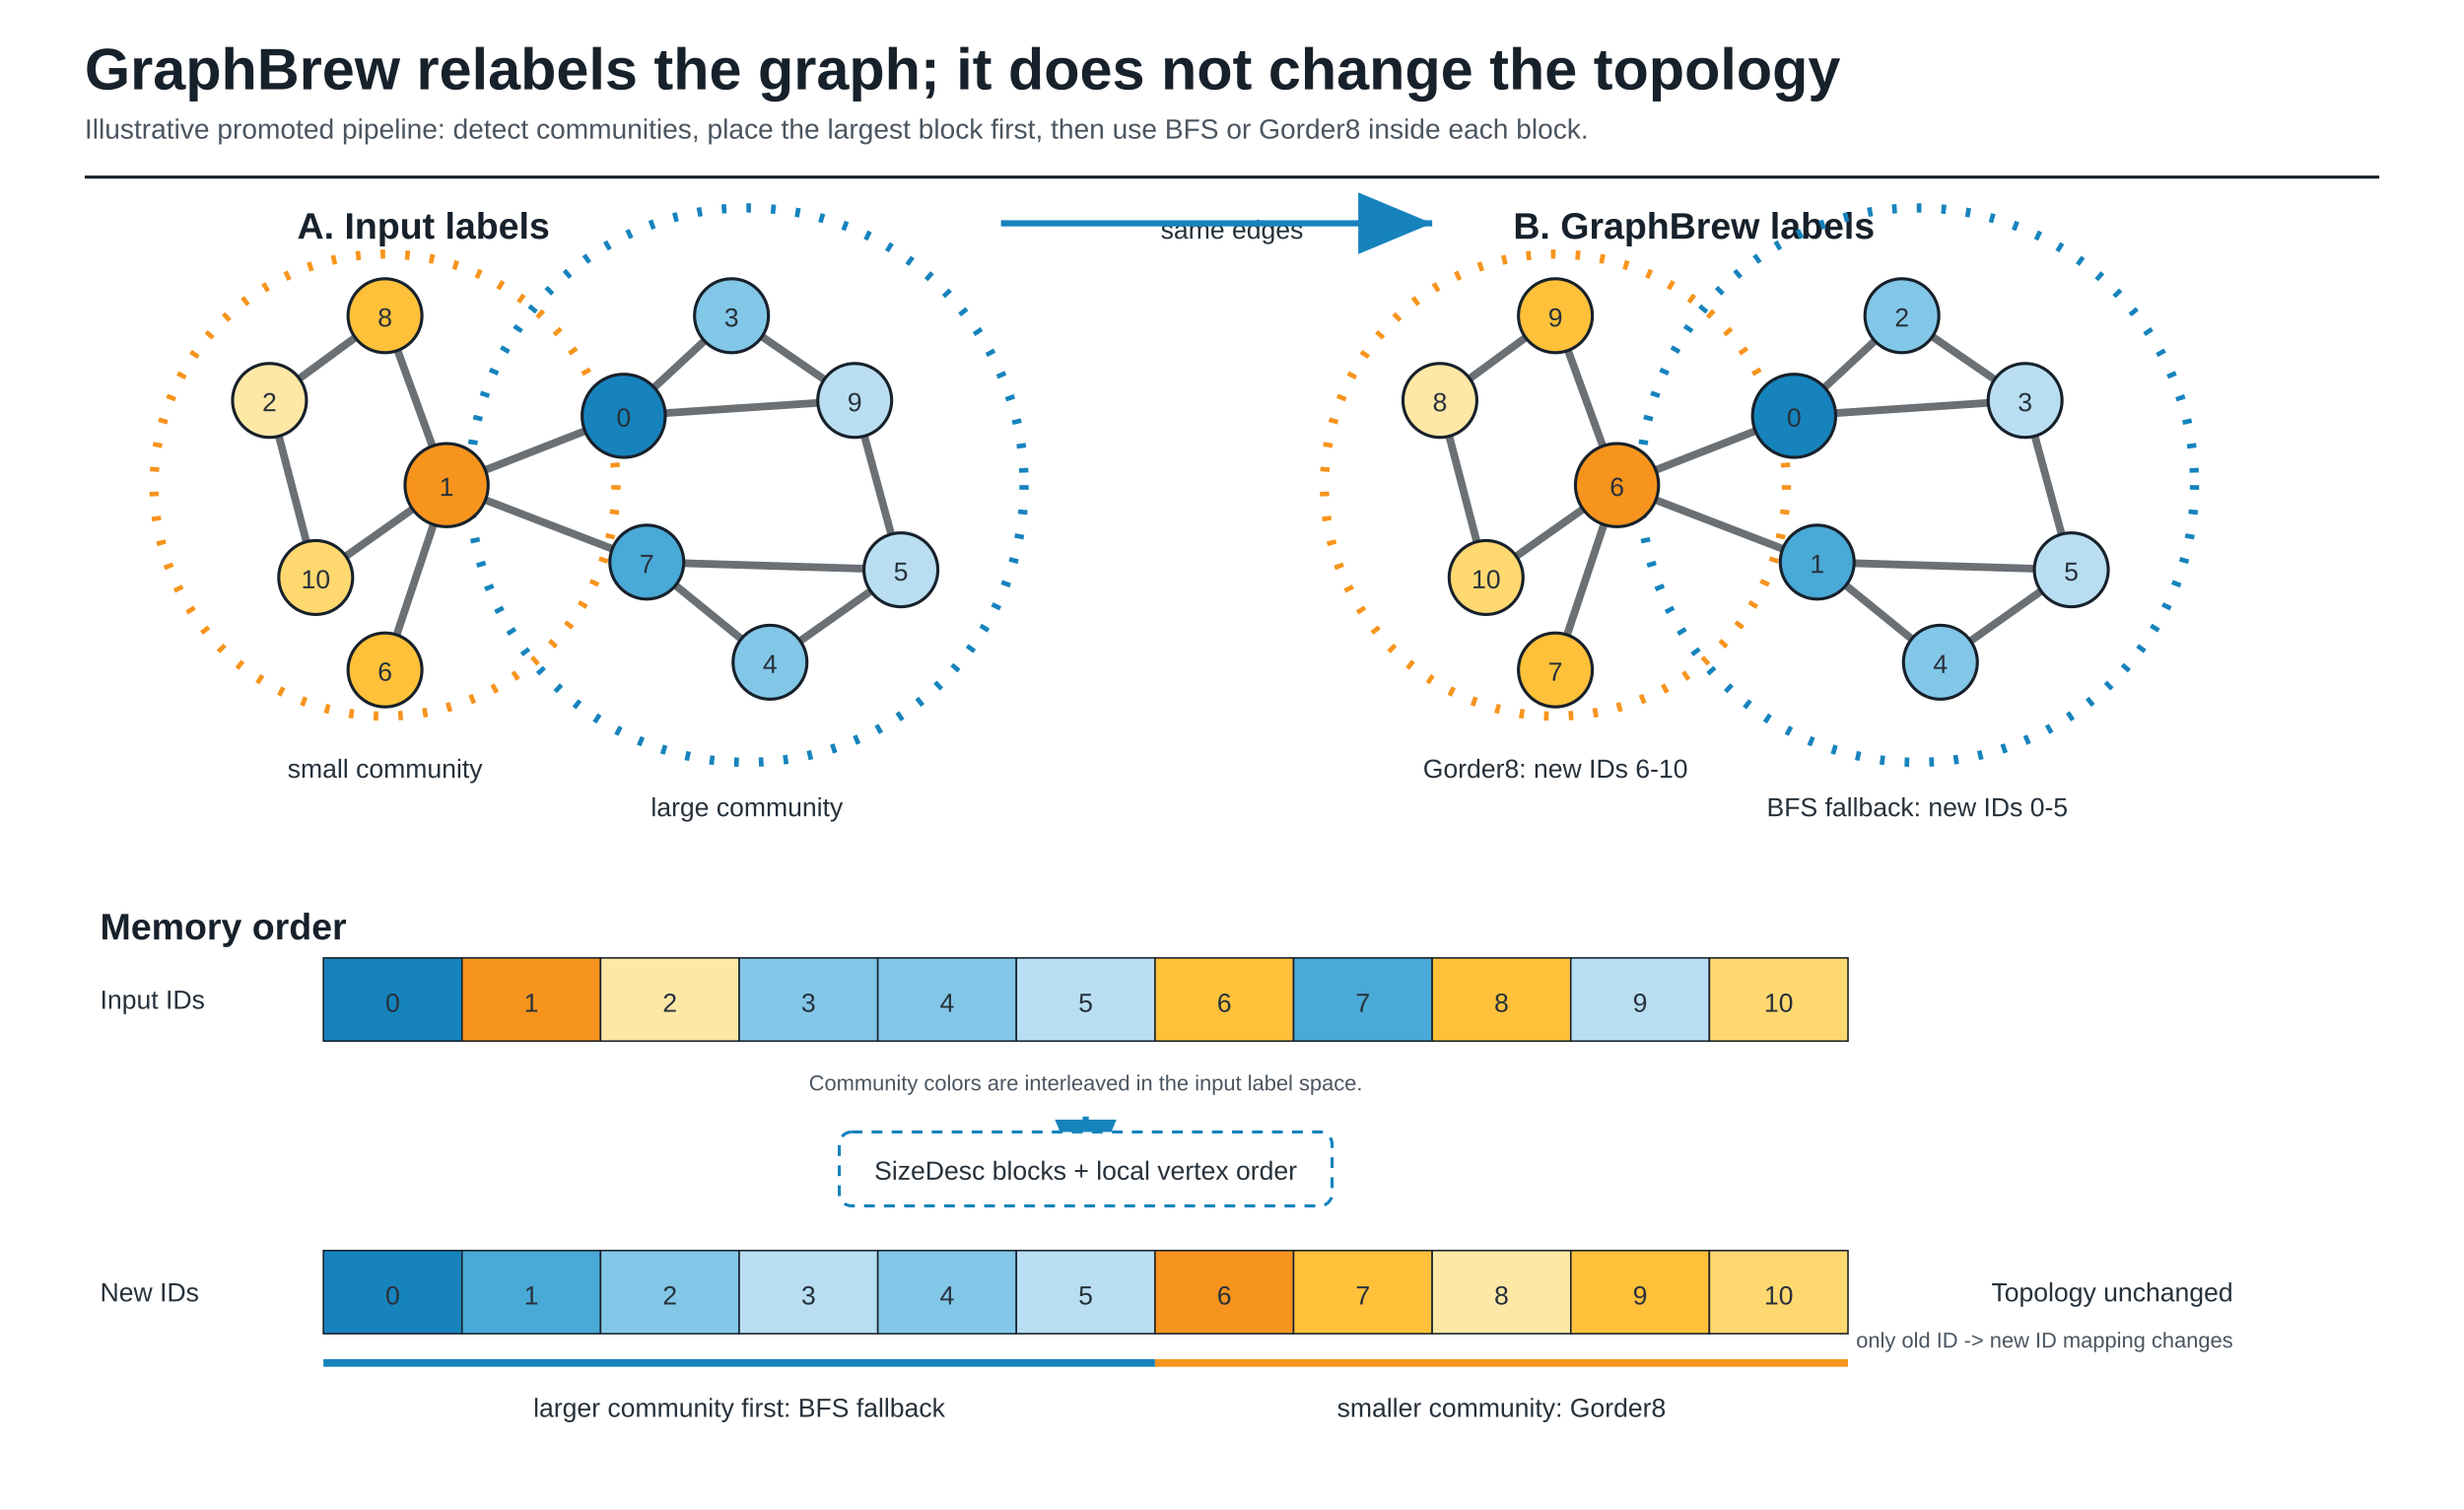
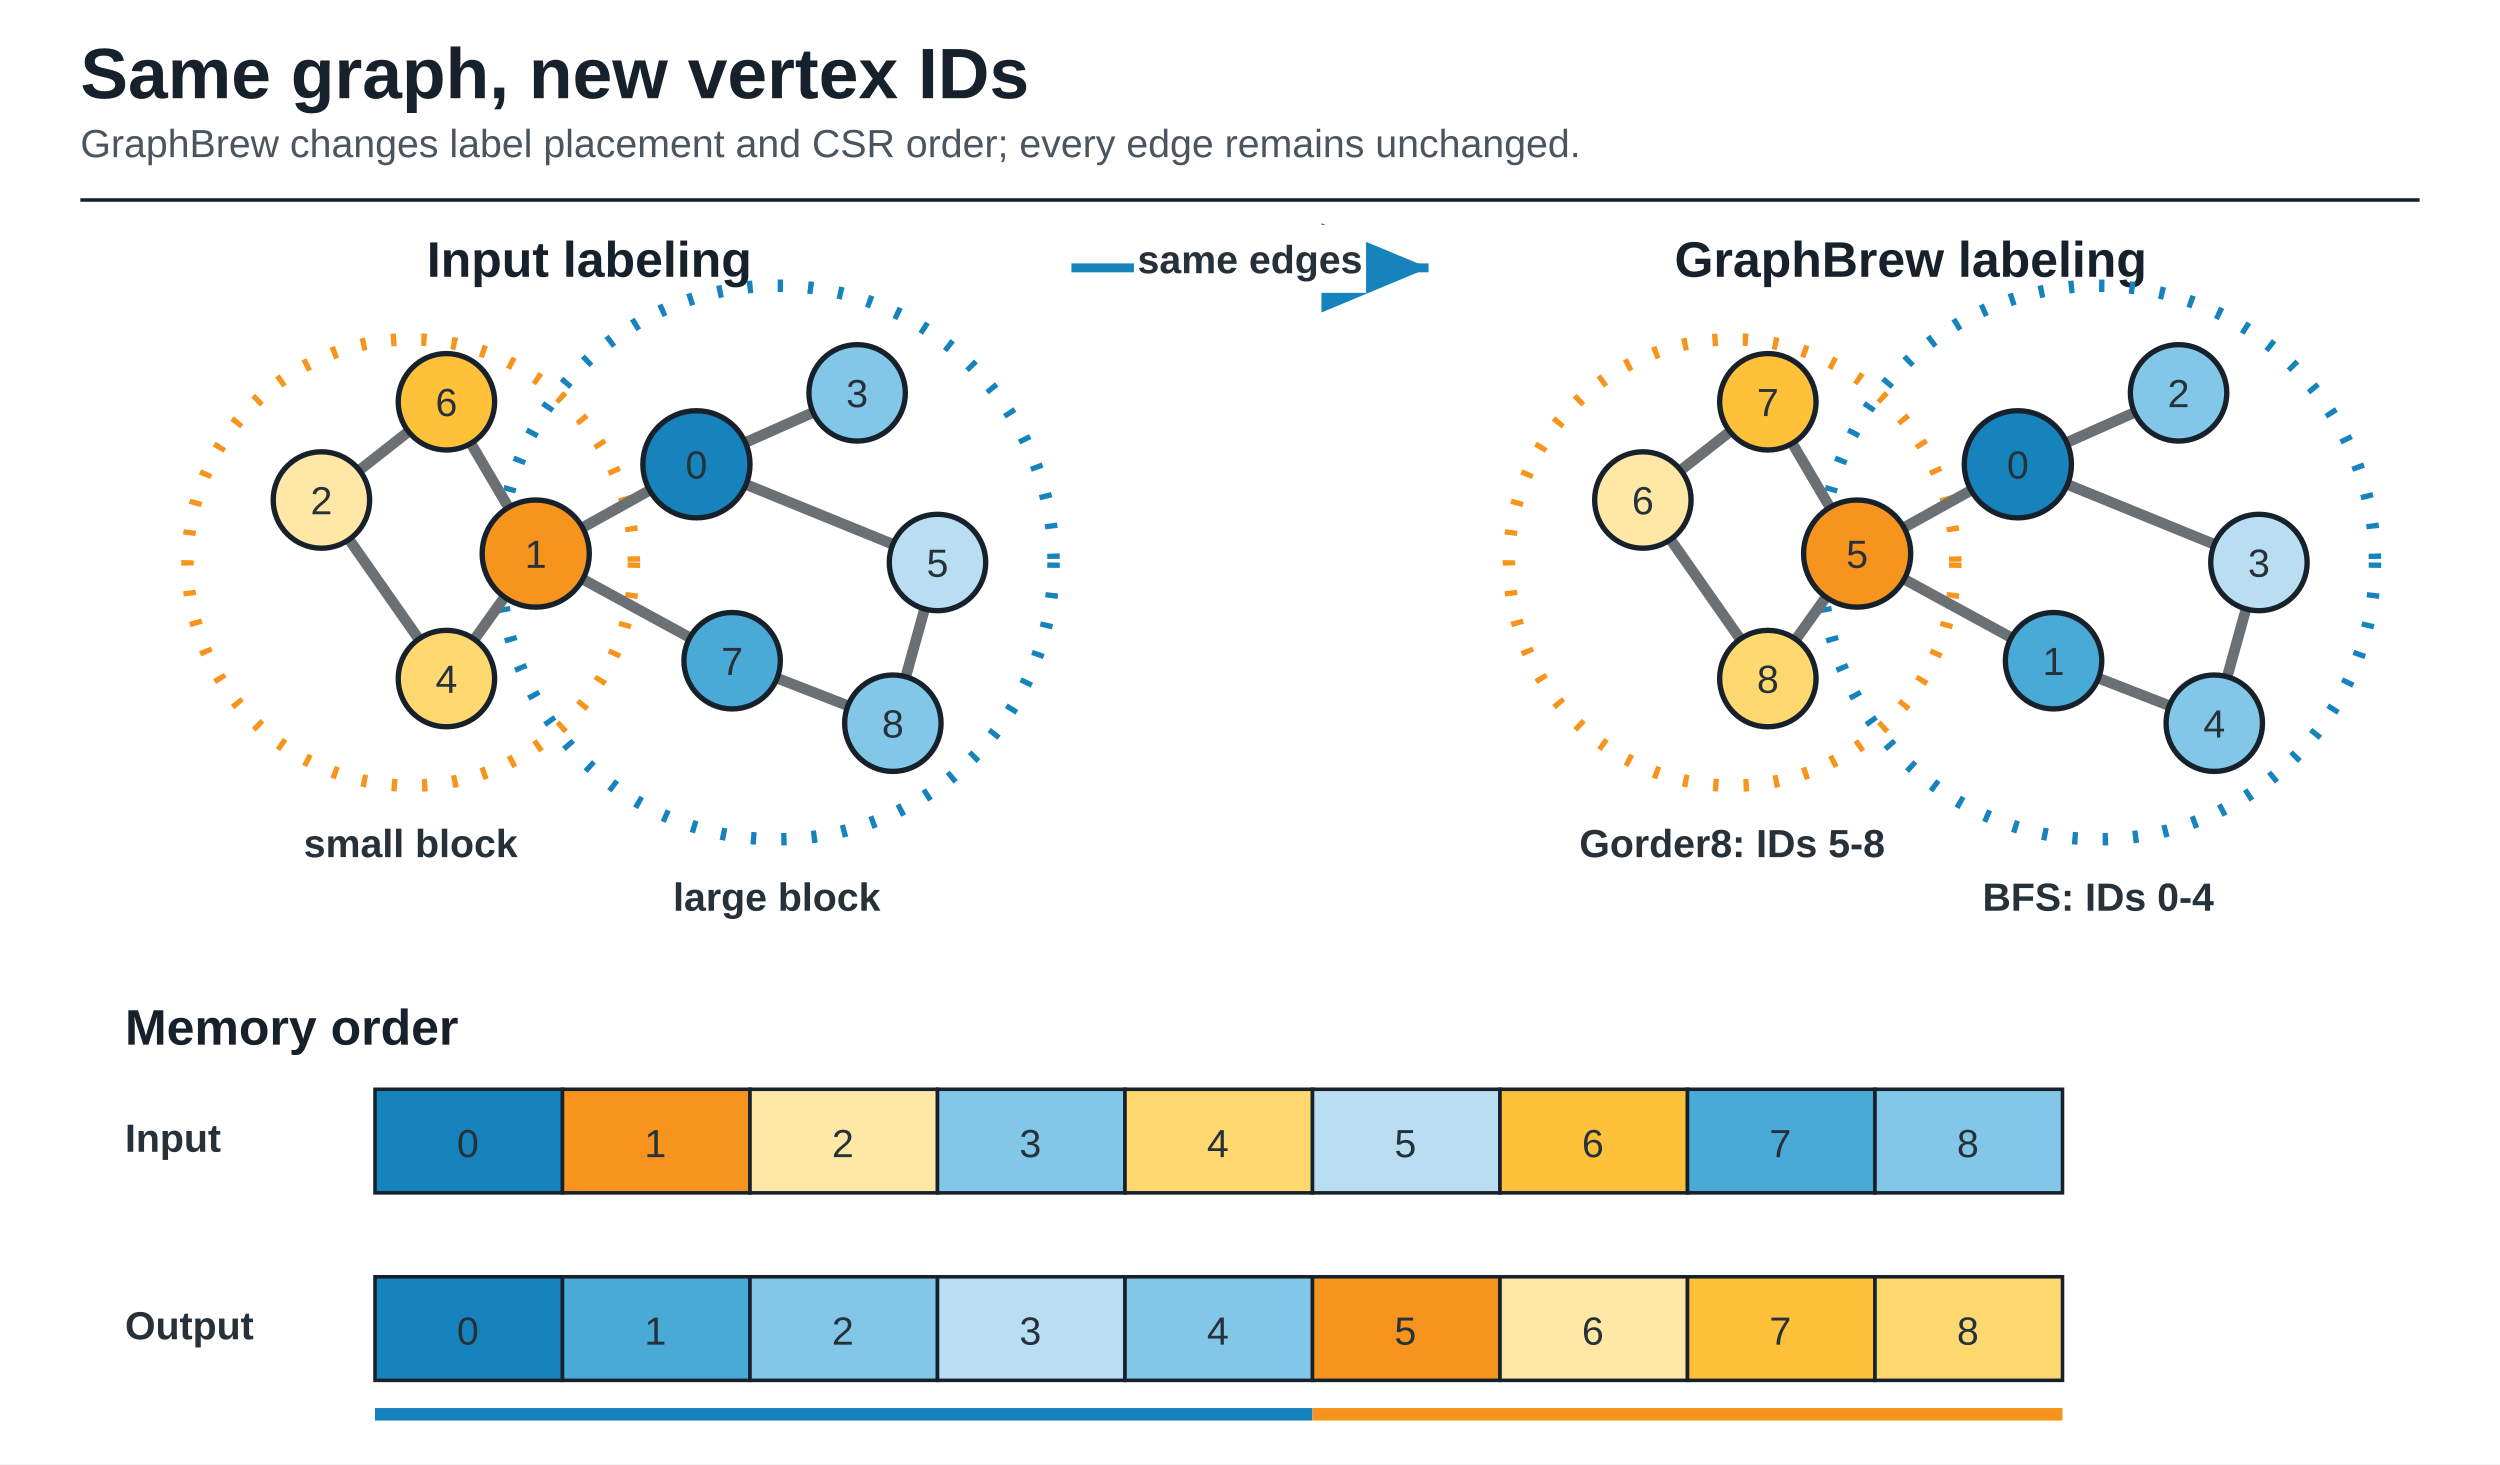
- <svg xmlns="http://www.w3.org/2000/svg" width="1600" height="980" viewBox="0 0 1600 980" role="img" aria-labelledby="title desc">
+ <svg xmlns="http://www.w3.org/2000/svg" width="1400" height="820" viewBox="0 0 1400 820" role="img" aria-labelledby="title desc">
  <defs>
    <marker id="arrow" viewBox="0 0 12 10" markerWidth="12" markerHeight="10" refX="12" refY="5" orient="auto">
      <path d="M0 0 L12 5 L0 10 Z" fill="#1683BD" />
    </marker>
    <style>
      .sans{font-family:Arial,Helvetica,sans-serif}
-       .title{font-size:38px;font-weight:700;fill:#17212B}
-       .subtitle{font-size:18px;fill:#4B5560}
-       .heading{font-size:24px;font-weight:700;fill:#17212B}
-       .body{font-size:17px;fill:#27313A}
-       .small{font-size:14px;fill:#4B5560}
-       .node{stroke:#17212B;stroke-width:2}
-       .edge{stroke:#6B7075;stroke-width:5}
-       .flow{fill:none;stroke:#1683BD;stroke-width:4;marker-end:url(#arrow)}
+       .title{font-size:40px;font-weight:700;fill:#17212B}
+       .subtitle{font-size:22px;fill:#4B5560}
+       .heading{font-size:28px;font-weight:700;fill:#17212B}
+       .body{font-size:22px;fill:#27313A}
+       .label{font-size:22px;font-weight:700;fill:#27313A}
+       .node{stroke:#17212B;stroke-width:3}
+       .edge{stroke:#6B7075;stroke-width:6}
+       .flow{fill:none;stroke:#1683BD;stroke-width:5;marker-end:url(#arrow)}
    </style>
  </defs>
-   <rect width="1600" height="980" fill="#FFFFFF" />
-   <text x="55" y="58" class="sans title">GraphBrew relabels the graph; it does not change the topology</text>
-   <text x="55" y="90" class="sans subtitle">Illustrative promoted pipeline: detect communities, place the largest block first, then use BFS or Gorder8 inside each block.</text>
-   <line x1="55" y1="115" x2="1545" y2="115" stroke="#17212B" stroke-width="2" />
-   <text x="275" y="155" text-anchor="middle" class="sans heading">A. Input labels</text>
-   <text x="1100" y="155" text-anchor="middle" class="sans heading">B. GraphBrew labels</text>
-   <text x="800" y="155" text-anchor="middle" class="sans body" fill="#1683BD">same edges</text>
-   <path d="M650 145 H930" class="flow" />
-   <circle cx="250" cy="315" r="150" fill="none" stroke="#F7941D" stroke-width="6" stroke-dasharray="3 13" />
-   <circle cx="485" cy="315" r="180" fill="none" stroke="#1683BD" stroke-width="6" stroke-dasharray="3 13" />
-   <text x="250" y="505" text-anchor="middle" class="sans body" fill="#C66B00">small community</text>
-   <text x="485" y="530" text-anchor="middle" class="sans body" fill="#086A9C">large community</text>
-   <line x1="175" y1="260" x2="250" y2="205" class="edge" />
-   <line x1="175" y1="260" x2="205" y2="375" class="edge" />
-   <line x1="250" y1="205" x2="290" y2="315" class="edge" />
-   <line x1="205" y1="375" x2="290" y2="315" class="edge" />
-   <line x1="290" y1="315" x2="250" y2="435" class="edge" />
-   <line x1="290" y1="315" x2="405" y2="270" class="edge" />
-   <line x1="290" y1="315" x2="420" y2="365" class="edge" />
-   <line x1="405" y1="270" x2="475" y2="205" class="edge" />
-   <line x1="405" y1="270" x2="555" y2="260" class="edge" />
-   <line x1="420" y1="365" x2="500" y2="430" class="edge" />
-   <line x1="420" y1="365" x2="585" y2="370" class="edge" />
-   <line x1="475" y1="205" x2="555" y2="260" class="edge" />
-   <line x1="555" y1="260" x2="585" y2="370" class="edge" />
-   <line x1="500" y1="430" x2="585" y2="370" class="edge" />
+   <rect width="1400" height="820" fill="#FFFFFF" />
+   <text x="45" y="55" class="sans title">Same graph, new vertex IDs</text>
+   <text x="45" y="88" class="sans subtitle">GraphBrew changes label placement and CSR order; every edge remains unchanged.</text>
+   <line x1="45" y1="112" x2="1355" y2="112" stroke="#17212B" stroke-width="2" />
+   <text x="330" y="155" text-anchor="middle" class="sans heading">Input labeling</text>
+   <text x="1070" y="155" text-anchor="middle" class="sans heading">GraphBrew labeling</text>
+   <path d="M600 150 H800" class="flow" />
+   <rect x="635" y="126" width="130" height="38" fill="#FFFFFF" />
+   <text x="700" y="153" text-anchor="middle" class="sans label" fill="#1683BD">same edges</text>
+   <circle cx="230" cy="315" r="125" fill="none" stroke="#F7941D" stroke-width="7" stroke-dasharray="3 14" />
+   <circle cx="435" cy="315" r="155" fill="none" stroke="#1683BD" stroke-width="7" stroke-dasharray="3 14" />
+   <line x1="180" y1="280" x2="250" y2="225" class="edge" />
+   <line x1="180" y1="280" x2="250" y2="380" class="edge" />
+   <line x1="250" y1="225" x2="300" y2="310" class="edge" />
+   <line x1="250" y1="380" x2="300" y2="310" class="edge" />
+   <line x1="300" y1="310" x2="390" y2="260" class="edge" />
+   <line x1="300" y1="310" x2="410" y2="370" class="edge" />
+   <line x1="390" y1="260" x2="480" y2="220" class="edge" />
+   <line x1="390" y1="260" x2="525" y2="315" class="edge" />
+   <line x1="410" y1="370" x2="500" y2="405" class="edge" />
+   <line x1="525" y1="315" x2="500" y2="405" class="edge" />
  <g class="sans body" text-anchor="middle">
-     <circle cx="175" cy="260" r="24" fill="#FFE8A6" class="node" />
-     <text x="175" y="267">2</text>
-     <circle cx="250" cy="205" r="24" fill="#FFC13A" class="node" />
-     <text x="250" y="212">8</text>
-     <circle cx="205" cy="375" r="24" fill="#FFD870" class="node" />
-     <text x="205" y="382">10</text>
-     <circle cx="290" cy="315" r="27" fill="#F7941D" class="node" />
-     <text x="290" y="322">1</text>
-     <circle cx="250" cy="435" r="24" fill="#FFC13A" class="node" />
-     <text x="250" y="442">6</text>
-     <circle cx="405" cy="270" r="27" fill="#1683BD" class="node" />
-     <text x="405" y="277">0</text>
-     <circle cx="420" cy="365" r="24" fill="#49A9D7" class="node" />
-     <text x="420" y="372">7</text>
-     <circle cx="475" cy="205" r="24" fill="#83C7E8" class="node" />
-     <text x="475" y="212">3</text>
-     <circle cx="555" cy="260" r="24" fill="#B9DEF2" class="node" />
-     <text x="555" y="267">9</text>
-     <circle cx="500" cy="430" r="24" fill="#83C7E8" class="node" />
-     <text x="500" y="437">4</text>
-     <circle cx="585" cy="370" r="24" fill="#B9DEF2" class="node" />
-     <text x="585" y="377">5</text>
+     <circle cx="180" cy="280" r="27" fill="#FFE8A6" class="node" />
+     <text x="180" y="288">2</text>
+     <circle cx="250" cy="225" r="27" fill="#FFC13A" class="node" />
+     <text x="250" y="233">6</text>
+     <circle cx="250" cy="380" r="27" fill="#FFD870" class="node" />
+     <text x="250" y="388">4</text>
+     <circle cx="300" cy="310" r="30" fill="#F7941D" class="node" />
+     <text x="300" y="318">1</text>
+     <circle cx="390" cy="260" r="30" fill="#1683BD" class="node" />
+     <text x="390" y="268">0</text>
+     <circle cx="410" cy="370" r="27" fill="#49A9D7" class="node" />
+     <text x="410" y="378">7</text>
+     <circle cx="480" cy="220" r="27" fill="#83C7E8" class="node" />
+     <text x="480" y="228">3</text>
+     <circle cx="525" cy="315" r="27" fill="#B9DEF2" class="node" />
+     <text x="525" y="323">5</text>
+     <circle cx="500" cy="405" r="27" fill="#83C7E8" class="node" />
+     <text x="500" y="413">8</text>
  </g>
-   <circle cx="1010" cy="315" r="150" fill="none" stroke="#F7941D" stroke-width="6" stroke-dasharray="3 13" />
-   <circle cx="1245" cy="315" r="180" fill="none" stroke="#1683BD" stroke-width="6" stroke-dasharray="3 13" />
-   <text x="1010" y="505" text-anchor="middle" class="sans body" fill="#C66B00">Gorder8: new IDs 6-10</text>
-   <text x="1245" y="530" text-anchor="middle" class="sans body" fill="#086A9C">BFS fallback: new IDs 0-5</text>
-   <line x1="935" y1="260" x2="1010" y2="205" class="edge" />
-   <line x1="935" y1="260" x2="965" y2="375" class="edge" />
-   <line x1="1010" y1="205" x2="1050" y2="315" class="edge" />
-   <line x1="965" y1="375" x2="1050" y2="315" class="edge" />
-   <line x1="1050" y1="315" x2="1010" y2="435" class="edge" />
-   <line x1="1050" y1="315" x2="1165" y2="270" class="edge" />
-   <line x1="1050" y1="315" x2="1180" y2="365" class="edge" />
-   <line x1="1165" y1="270" x2="1235" y2="205" class="edge" />
-   <line x1="1165" y1="270" x2="1315" y2="260" class="edge" />
-   <line x1="1180" y1="365" x2="1260" y2="430" class="edge" />
-   <line x1="1180" y1="365" x2="1345" y2="370" class="edge" />
-   <line x1="1235" y1="205" x2="1315" y2="260" class="edge" />
-   <line x1="1315" y1="260" x2="1345" y2="370" class="edge" />
-   <line x1="1260" y1="430" x2="1345" y2="370" class="edge" />
+   <circle cx="970" cy="315" r="125" fill="none" stroke="#F7941D" stroke-width="7" stroke-dasharray="3 14" />
+   <circle cx="1175" cy="315" r="155" fill="none" stroke="#1683BD" stroke-width="7" stroke-dasharray="3 14" />
+   <line x1="920" y1="280" x2="990" y2="225" class="edge" />
+   <line x1="920" y1="280" x2="990" y2="380" class="edge" />
+   <line x1="990" y1="225" x2="1040" y2="310" class="edge" />
+   <line x1="990" y1="380" x2="1040" y2="310" class="edge" />
+   <line x1="1040" y1="310" x2="1130" y2="260" class="edge" />
+   <line x1="1040" y1="310" x2="1150" y2="370" class="edge" />
+   <line x1="1130" y1="260" x2="1220" y2="220" class="edge" />
+   <line x1="1130" y1="260" x2="1265" y2="315" class="edge" />
+   <line x1="1150" y1="370" x2="1240" y2="405" class="edge" />
+   <line x1="1265" y1="315" x2="1240" y2="405" class="edge" />
  <g class="sans body" text-anchor="middle">
-     <circle cx="935" cy="260" r="24" fill="#FFE8A6" class="node" />
-     <text x="935" y="267">8</text>
-     <circle cx="1010" cy="205" r="24" fill="#FFC13A" class="node" />
-     <text x="1010" y="212">9</text>
-     <circle cx="965" cy="375" r="24" fill="#FFD870" class="node" />
-     <text x="965" y="382">10</text>
-     <circle cx="1050" cy="315" r="27" fill="#F7941D" class="node" />
-     <text x="1050" y="322">6</text>
-     <circle cx="1010" cy="435" r="24" fill="#FFC13A" class="node" />
-     <text x="1010" y="442">7</text>
-     <circle cx="1165" cy="270" r="27" fill="#1683BD" class="node" />
-     <text x="1165" y="277">0</text>
-     <circle cx="1180" cy="365" r="24" fill="#49A9D7" class="node" />
-     <text x="1180" y="372">1</text>
-     <circle cx="1235" cy="205" r="24" fill="#83C7E8" class="node" />
-     <text x="1235" y="212">2</text>
-     <circle cx="1315" cy="260" r="24" fill="#B9DEF2" class="node" />
-     <text x="1315" y="267">3</text>
-     <circle cx="1260" cy="430" r="24" fill="#83C7E8" class="node" />
-     <text x="1260" y="437">4</text>
-     <circle cx="1345" cy="370" r="24" fill="#B9DEF2" class="node" />
-     <text x="1345" y="377">5</text>
+     <circle cx="920" cy="280" r="27" fill="#FFE8A6" class="node" />
+     <text x="920" y="288">6</text>
+     <circle cx="990" cy="225" r="27" fill="#FFC13A" class="node" />
+     <text x="990" y="233">7</text>
+     <circle cx="990" cy="380" r="27" fill="#FFD870" class="node" />
+     <text x="990" y="388">8</text>
+     <circle cx="1040" cy="310" r="30" fill="#F7941D" class="node" />
+     <text x="1040" y="318">5</text>
+     <circle cx="1130" cy="260" r="30" fill="#1683BD" class="node" />
+     <text x="1130" y="268">0</text>
+     <circle cx="1150" cy="370" r="27" fill="#49A9D7" class="node" />
+     <text x="1150" y="378">1</text>
+     <circle cx="1220" cy="220" r="27" fill="#83C7E8" class="node" />
+     <text x="1220" y="228">2</text>
+     <circle cx="1265" cy="315" r="27" fill="#B9DEF2" class="node" />
+     <text x="1265" y="323">3</text>
+     <circle cx="1240" cy="405" r="27" fill="#83C7E8" class="node" />
+     <text x="1240" y="413">4</text>
  </g>
-   <text x="65" y="610" class="sans heading">Memory order</text>
-   <text x="65" y="655" class="sans body">Input IDs</text>
-   <g transform="translate(210 622)" class="sans body" text-anchor="middle">
-     <rect x="0" y="0" width="90" height="54" fill="#1683BD" stroke="#17212B" />
-     <text x="45" y="35">0</text>
-     <rect x="90" y="0" width="90" height="54" fill="#F7941D" stroke="#17212B" />
-     <text x="135" y="35">1</text>
-     <rect x="180" y="0" width="90" height="54" fill="#FFE8A6" stroke="#17212B" />
-     <text x="225" y="35">2</text>
-     <rect x="270" y="0" width="90" height="54" fill="#83C7E8" stroke="#17212B" />
-     <text x="315" y="35">3</text>
-     <rect x="360" y="0" width="90" height="54" fill="#83C7E8" stroke="#17212B" />
-     <text x="405" y="35">4</text>
-     <rect x="450" y="0" width="90" height="54" fill="#B9DEF2" stroke="#17212B" />
-     <text x="495" y="35">5</text>
-     <rect x="540" y="0" width="90" height="54" fill="#FFC13A" stroke="#17212B" />
-     <text x="585" y="35">6</text>
-     <rect x="630" y="0" width="90" height="54" fill="#49A9D7" stroke="#17212B" />
-     <text x="675" y="35">7</text>
-     <rect x="720" y="0" width="90" height="54" fill="#FFC13A" stroke="#17212B" />
-     <text x="765" y="35">8</text>
-     <rect x="810" y="0" width="90" height="54" fill="#B9DEF2" stroke="#17212B" />
-     <text x="855" y="35">9</text>
-     <rect x="900" y="0" width="90" height="54" fill="#FFD870" stroke="#17212B" />
-     <text x="945" y="35">10</text>
+   <text x="230" y="480" text-anchor="middle" class="sans label" fill="#C66B00">small block</text>
+   <text x="435" y="510" text-anchor="middle" class="sans label" fill="#086A9C">large block</text>
+   <text x="970" y="480" text-anchor="middle" class="sans label" fill="#C66B00">Gorder8: IDs 5-8</text>
+   <text x="1175" y="510" text-anchor="middle" class="sans label" fill="#086A9C">BFS: IDs 0-4</text>
+   <text x="70" y="585" class="sans heading">Memory order</text>
+   <text x="70" y="645" class="sans label">Input</text>
+   <g transform="translate(210 610)" class="sans body" text-anchor="middle">
+     <rect x="0" y="0" width="105" height="58" fill="#1683BD" stroke="#17212B" stroke-width="2" />
+     <text x="52" y="38">0</text>
+     <rect x="105" y="0" width="105" height="58" fill="#F7941D" stroke="#17212B" stroke-width="2" />
+     <text x="157" y="38">1</text>
+     <rect x="210" y="0" width="105" height="58" fill="#FFE8A6" stroke="#17212B" stroke-width="2" />
+     <text x="262" y="38">2</text>
+     <rect x="315" y="0" width="105" height="58" fill="#83C7E8" stroke="#17212B" stroke-width="2" />
+     <text x="367" y="38">3</text>
+     <rect x="420" y="0" width="105" height="58" fill="#FFD870" stroke="#17212B" stroke-width="2" />
+     <text x="472" y="38">4</text>
+     <rect x="525" y="0" width="105" height="58" fill="#B9DEF2" stroke="#17212B" stroke-width="2" />
+     <text x="577" y="38">5</text>
+     <rect x="630" y="0" width="105" height="58" fill="#FFC13A" stroke="#17212B" stroke-width="2" />
+     <text x="682" y="38">6</text>
+     <rect x="735" y="0" width="105" height="58" fill="#49A9D7" stroke="#17212B" stroke-width="2" />
+     <text x="787" y="38">7</text>
+     <rect x="840" y="0" width="105" height="58" fill="#83C7E8" stroke="#17212B" stroke-width="2" />
+     <text x="892" y="38">8</text>
  </g>
-   <text x="705" y="708" text-anchor="middle" class="sans small">Community colors are interleaved in the input label space.</text>
-   <path d="M705 725 V775" class="flow" />
-   <rect x="545" y="735" width="320" height="48" rx="8" fill="#FFFFFF" stroke="#1683BD" stroke-width="2" stroke-dasharray="7 6" />
-   <text x="705" y="766" text-anchor="middle" class="sans body" fill="#1683BD">SizeDesc blocks + local vertex order</text>
-   <text x="65" y="845" class="sans body">New IDs</text>
-   <g transform="translate(210 812)" class="sans body" text-anchor="middle">
-     <rect x="0" y="0" width="90" height="54" fill="#1683BD" stroke="#17212B" />
-     <text x="45" y="35">0</text>
-     <rect x="90" y="0" width="90" height="54" fill="#49A9D7" stroke="#17212B" />
-     <text x="135" y="35">1</text>
-     <rect x="180" y="0" width="90" height="54" fill="#83C7E8" stroke="#17212B" />
-     <text x="225" y="35">2</text>
-     <rect x="270" y="0" width="90" height="54" fill="#B9DEF2" stroke="#17212B" />
-     <text x="315" y="35">3</text>
-     <rect x="360" y="0" width="90" height="54" fill="#83C7E8" stroke="#17212B" />
-     <text x="405" y="35">4</text>
-     <rect x="450" y="0" width="90" height="54" fill="#B9DEF2" stroke="#17212B" />
-     <text x="495" y="35">5</text>
-     <rect x="540" y="0" width="90" height="54" fill="#F7941D" stroke="#17212B" />
-     <text x="585" y="35">6</text>
-     <rect x="630" y="0" width="90" height="54" fill="#FFC13A" stroke="#17212B" />
-     <text x="675" y="35">7</text>
-     <rect x="720" y="0" width="90" height="54" fill="#FFE8A6" stroke="#17212B" />
-     <text x="765" y="35">8</text>
-     <rect x="810" y="0" width="90" height="54" fill="#FFC13A" stroke="#17212B" />
-     <text x="855" y="35">9</text>
-     <rect x="900" y="0" width="90" height="54" fill="#FFD870" stroke="#17212B" />
-     <text x="945" y="35">10</text>
+   <text x="70" y="750" class="sans label">Output</text>
+   <g transform="translate(210 715)" class="sans body" text-anchor="middle">
+     <rect x="0" y="0" width="105" height="58" fill="#1683BD" stroke="#17212B" stroke-width="2" />
+     <text x="52" y="38">0</text>
+     <rect x="105" y="0" width="105" height="58" fill="#49A9D7" stroke="#17212B" stroke-width="2" />
+     <text x="157" y="38">1</text>
+     <rect x="210" y="0" width="105" height="58" fill="#83C7E8" stroke="#17212B" stroke-width="2" />
+     <text x="262" y="38">2</text>
+     <rect x="315" y="0" width="105" height="58" fill="#B9DEF2" stroke="#17212B" stroke-width="2" />
+     <text x="367" y="38">3</text>
+     <rect x="420" y="0" width="105" height="58" fill="#83C7E8" stroke="#17212B" stroke-width="2" />
+     <text x="472" y="38">4</text>
+     <rect x="525" y="0" width="105" height="58" fill="#F7941D" stroke="#17212B" stroke-width="2" />
+     <text x="577" y="38">5</text>
+     <rect x="630" y="0" width="105" height="58" fill="#FFE8A6" stroke="#17212B" stroke-width="2" />
+     <text x="682" y="38">6</text>
+     <rect x="735" y="0" width="105" height="58" fill="#FFC13A" stroke="#17212B" stroke-width="2" />
+     <text x="787" y="38">7</text>
+     <rect x="840" y="0" width="105" height="58" fill="#FFD870" stroke="#17212B" stroke-width="2" />
+     <text x="892" y="38">8</text>
  </g>
-   <path d="M210 885 H750" stroke="#1683BD" stroke-width="5" />
-   <path d="M750 885 H1200" stroke="#F7941D" stroke-width="5" />
-   <text x="480" y="920" text-anchor="middle" class="sans body" fill="#086A9C">larger community first: BFS fallback</text>
-   <text x="975" y="920" text-anchor="middle" class="sans body" fill="#C66B00">smaller community: Gorder8</text>
-   <text x="1450" y="845" text-anchor="end" class="sans body">Topology unchanged</text>
-   <text x="1450" y="875" text-anchor="end" class="sans small">only old ID -&gt; new ID mapping changes</text>
+   <line x1="210" y1="792" x2="735" y2="792" stroke="#1683BD" stroke-width="7" />
+   <line x1="735" y1="792" x2="1155" y2="792" stroke="#F7941D" stroke-width="7" />
</svg>
